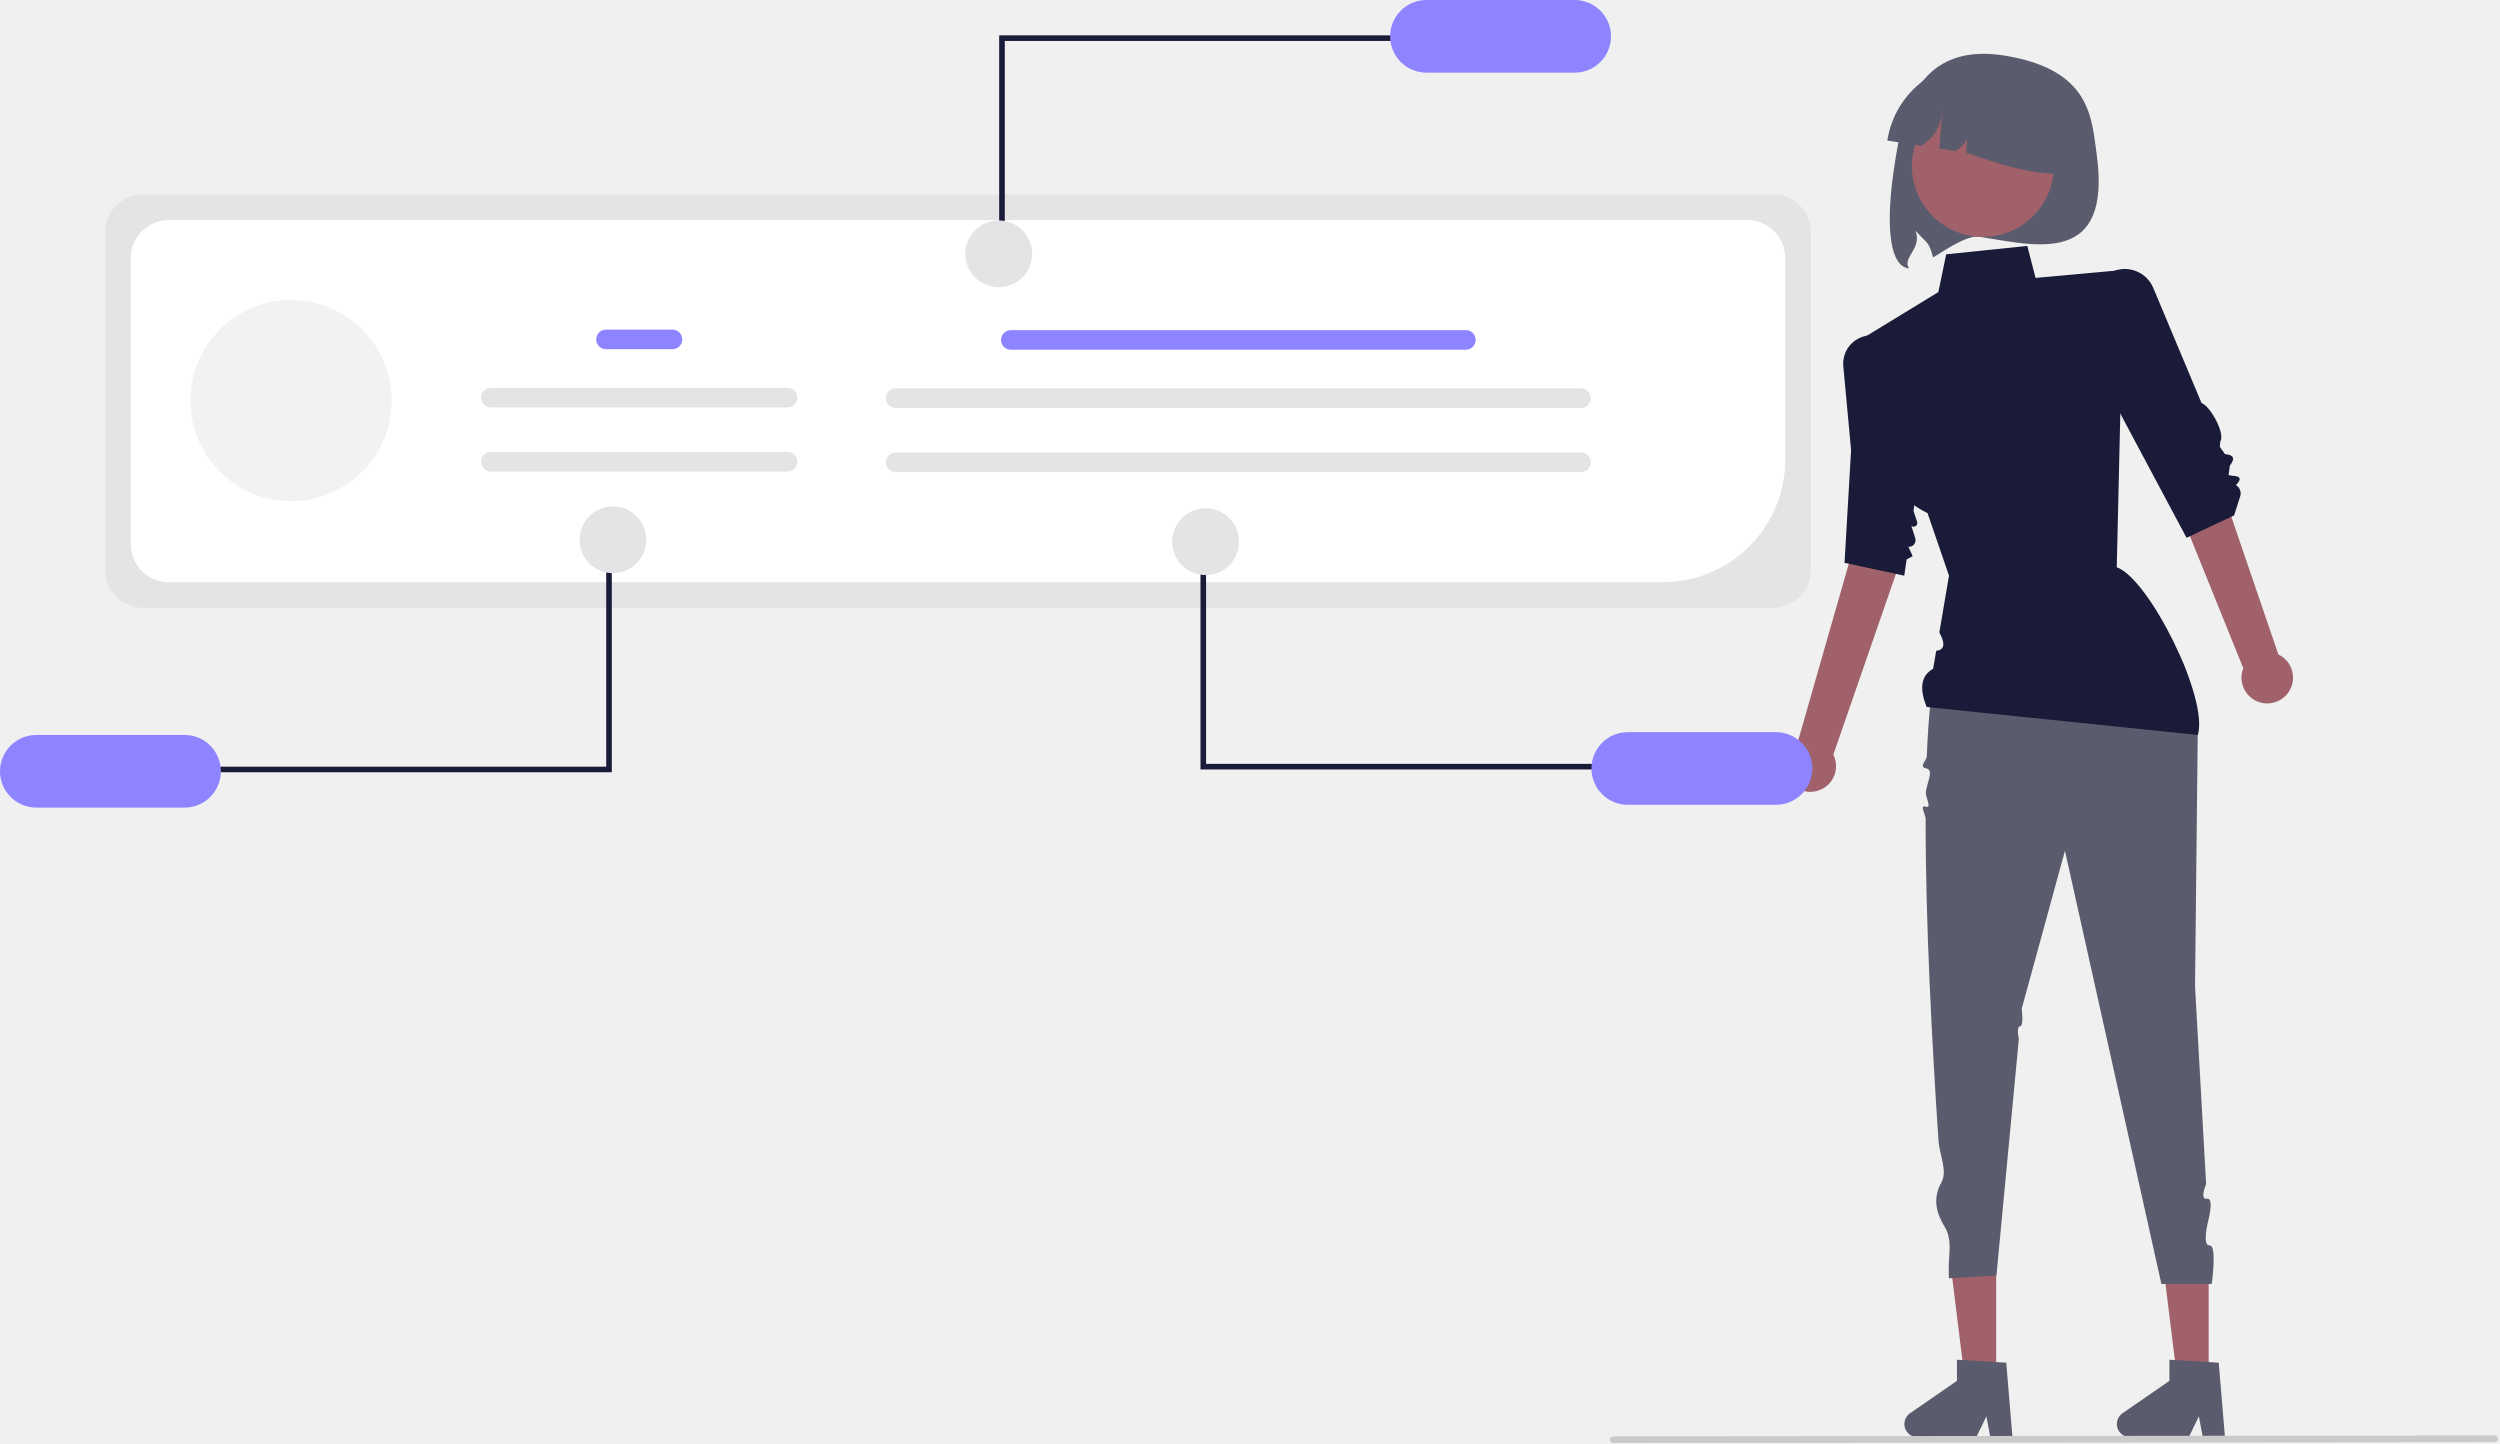
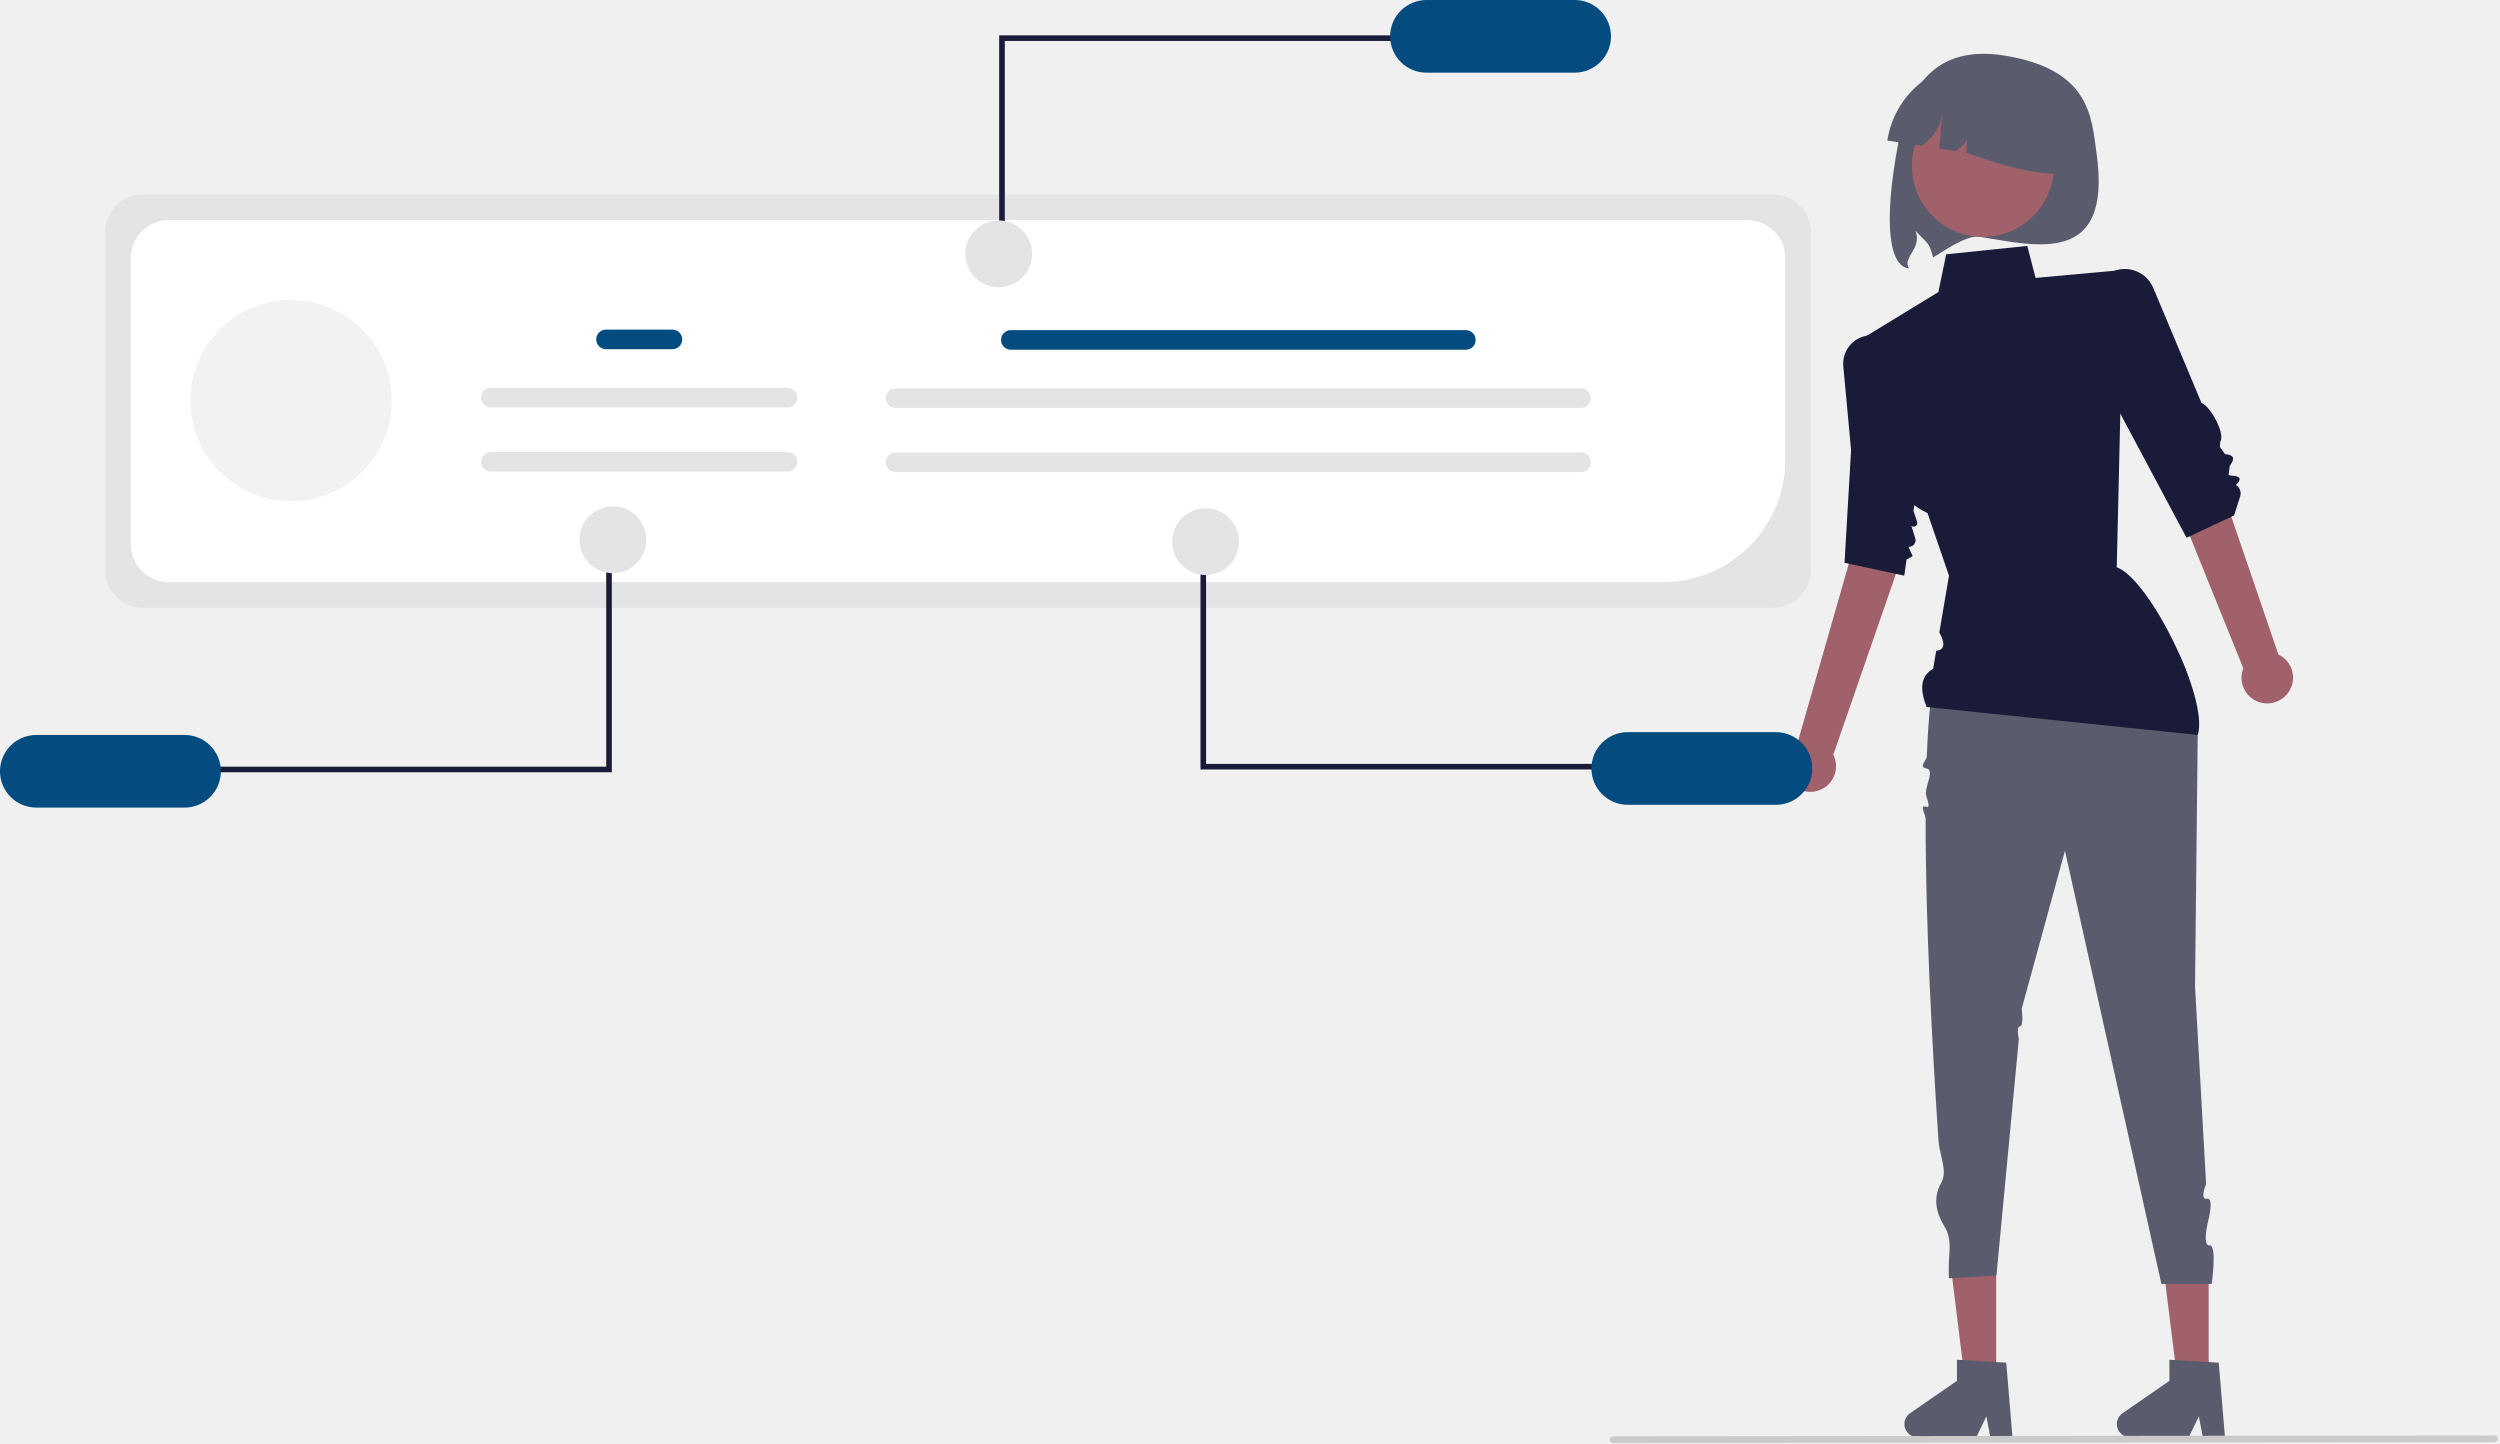
<svg xmlns="http://www.w3.org/2000/svg" width="693" height="400" viewBox="0 0 693 400" fill="none">
  <g clip-path="url(#clip0_1388_30647)">
    <path d="M581.158 42.46C585.622 74.022 564.279 68.076 548.712 65.636C545.003 65.053 538.206 70.039 535.862 71.37C534.546 66.695 534.468 67.868 530.998 63.961C532.869 69.102 527.112 71.393 529.209 74.399C523.998 74.029 521.693 62.941 526.369 38.763C528.426 28.124 533.791 11.819 555.756 15.422C579.552 19.327 579.76 32.578 581.158 42.46Z" fill="#5A5B6C" />
    <path d="M549.661 65.67C560.533 65.67 569.346 56.861 569.346 45.994C569.346 35.127 560.533 26.317 549.661 26.317C538.788 26.317 529.975 35.127 529.975 45.994C529.975 56.861 538.788 65.67 549.661 65.67Z" fill="#A0616A" />
    <path d="M523.164 38.973L532.594 40.413C536.753 37.809 538.337 33.947 538.534 29.405L537.586 41.175L542.093 41.864C545.035 39.902 546.35 37.778 545.558 35.443L545.005 42.309C557.019 46.635 568.664 49.826 578.495 47.424C579.002 44.111 578.85 40.731 578.05 37.477C577.249 34.223 575.816 31.158 573.83 28.457C571.845 25.757 569.347 23.474 566.478 21.738C563.61 20.003 560.428 18.849 557.113 18.343L552.26 17.601C548.946 17.095 545.564 17.246 542.308 18.046C539.052 18.846 535.986 20.279 533.284 22.264C530.582 24.248 528.298 26.745 526.562 29.612C524.825 32.479 523.671 35.66 523.164 38.973Z" fill="#5A5B6C" />
    <path d="M491.45 168.485H39.67C36.874 168.481 34.193 167.37 32.216 165.393C30.238 163.417 29.126 160.737 29.123 157.943V64.426C29.126 61.631 30.238 58.952 32.216 56.976C34.193 54.999 36.874 53.888 39.67 53.884H491.45C494.246 53.888 496.927 54.999 498.904 56.976C500.881 58.952 501.994 61.631 501.997 64.426V157.942C501.994 160.737 500.881 163.417 498.904 165.393C496.927 167.37 494.246 168.481 491.45 168.485Z" fill="#E4E4E7" />
    <path d="M460.957 161.374H46.786C43.989 161.371 41.309 160.259 39.331 158.283C37.354 156.306 36.242 153.627 36.239 150.832V71.543C36.242 68.748 37.354 66.068 39.331 64.092C41.309 62.116 43.989 61.004 46.786 61.001H484.336C487.132 61.004 489.813 62.116 491.79 64.092C493.767 66.068 494.879 68.748 494.883 71.543V127.465C494.873 136.455 491.295 145.074 484.935 151.431C478.575 157.788 469.952 161.364 460.957 161.374Z" fill="white" />
-     <path d="M406.337 96.946H280.202C279.48 96.946 278.788 96.66 278.278 96.15C277.768 95.64 277.481 94.948 277.481 94.227C277.481 93.506 277.768 92.815 278.278 92.305C278.788 91.795 279.48 91.508 280.202 91.508H406.337C407.058 91.508 407.75 91.795 408.26 92.305C408.77 92.815 409.057 93.506 409.057 94.227C409.057 94.948 408.77 95.64 408.26 96.15C407.75 96.66 407.058 96.946 406.337 96.946Z" fill="#8F84FF" />
+     <path d="M406.337 96.946H280.202C279.48 96.946 278.788 96.66 278.278 96.15C277.768 95.64 277.481 94.948 277.481 94.227C277.481 93.506 277.768 92.815 278.278 92.305C278.788 91.795 279.48 91.508 280.202 91.508H406.337C407.058 91.508 407.75 91.795 408.26 92.305C408.77 92.815 409.057 93.506 409.057 94.227C409.057 94.948 408.77 95.64 408.26 96.15C407.75 96.66 407.058 96.946 406.337 96.946Z" fill="#044b7f" />
    <path d="M438.263 113.084H248.276C247.554 113.084 246.862 112.797 246.352 112.288C245.842 111.778 245.556 111.086 245.556 110.365C245.556 109.644 245.842 108.952 246.352 108.443C246.862 107.933 247.554 107.646 248.276 107.646H438.263C438.984 107.646 439.676 107.933 440.186 108.443C440.696 108.952 440.983 109.644 440.983 110.365C440.983 111.086 440.696 111.778 440.186 112.288C439.676 112.797 438.984 113.084 438.263 113.084Z" fill="#E4E4E7" />
    <path d="M438.263 130.866H248.276C247.554 130.866 246.862 130.58 246.352 130.07C245.842 129.56 245.556 128.868 245.556 128.147C245.556 127.426 245.842 126.735 246.352 126.225C246.862 125.715 247.554 125.428 248.276 125.428H438.263C438.984 125.428 439.676 125.715 440.186 126.225C440.696 126.735 440.983 127.426 440.983 128.147C440.983 128.868 440.696 129.56 440.186 130.07C439.676 130.58 438.984 130.866 438.263 130.866Z" fill="#E4E4E7" />
    <path d="M278.525 69.48H276.975V9.8H389.085V11.349H278.525V69.48Z" fill="#1A1B38" />
-     <path d="M436.494 -3.05176e-05H395.419C392.747 -3.05176e-05 390.184 1.061 388.295 2.949C386.405 4.838 385.344 7.399 385.344 10.07C385.344 12.741 386.405 15.302 388.295 17.191C390.184 19.079 392.747 20.14 395.419 20.14H436.494C439.166 20.14 441.729 19.079 443.619 17.191C445.508 15.302 446.569 12.741 446.569 10.07C446.569 7.399 445.508 4.838 443.619 2.949C441.729 1.061 439.166 -3.05176e-05 436.494 -3.05176e-05Z" fill="#8F84FF" />
+     <path d="M436.494 -3.05176e-05H395.419C392.747 -3.05176e-05 390.184 1.061 388.295 2.949C386.405 4.838 385.344 7.399 385.344 10.07C385.344 12.741 386.405 15.302 388.295 17.191C390.184 19.079 392.747 20.14 395.419 20.14H436.494C439.166 20.14 441.729 19.079 443.619 17.191C445.508 15.302 446.569 12.741 446.569 10.07C446.569 7.399 445.508 4.838 443.619 2.949C441.729 1.061 439.166 -3.05176e-05 436.494 -3.05176e-05Z" fill="#044b7f" />
    <path d="M276.85 79.617C281.964 79.617 286.109 75.474 286.109 70.364C286.109 65.253 281.964 61.11 276.85 61.11C271.737 61.11 267.592 65.253 267.592 70.364C267.592 75.474 271.737 79.617 276.85 79.617Z" fill="#E4E4E7" />
    <path d="M612.242 383.591H603.687L599.616 350.612H612.242V383.591Z" fill="#A0616A" />
    <path d="M616.757 398.405H610.622L609.527 392.616L606.723 398.405H590.452C589.672 398.405 588.913 398.156 588.284 397.694C587.656 397.232 587.192 396.581 586.96 395.837C586.728 395.093 586.74 394.294 586.994 393.557C587.249 392.82 587.732 392.184 588.374 391.741L601.367 382.772V376.919L615.033 377.735L616.757 398.405Z" fill="#5A5B6C" />
    <path d="M553.341 383.591H544.787L540.715 350.612H553.341V383.591Z" fill="#A0616A" />
    <path d="M557.856 398.405H551.721L550.626 392.616L547.822 398.405H531.552C530.772 398.405 530.012 398.156 529.384 397.694C528.756 397.232 528.292 396.581 528.06 395.837C527.827 395.093 527.839 394.294 528.094 393.557C528.348 392.82 528.831 392.184 529.473 391.741L542.466 382.772V376.919L556.133 377.735L557.856 398.405Z" fill="#5A5B6C" />
    <path d="M634.32 191.954C634.921 191.109 635.33 190.142 635.517 189.122C635.705 188.102 635.666 187.053 635.404 186.05C635.142 185.046 634.663 184.113 634.001 183.314C633.338 182.516 632.509 181.872 631.571 181.429L610.717 120.424L598.292 126.943L621.841 185.241C621.2 186.865 621.178 188.668 621.778 190.308C622.378 191.948 623.559 193.31 625.097 194.138C626.636 194.965 628.424 195.2 630.124 194.797C631.824 194.395 633.317 193.383 634.32 191.954Z" fill="#A0616A" />
    <path d="M503.889 219.187C504.883 218.891 505.8 218.38 506.576 217.691C507.351 217.002 507.966 216.151 508.376 215.199C508.787 214.246 508.984 213.216 508.953 212.179C508.923 211.142 508.665 210.125 508.198 209.199L529.296 148.278L515.489 145.779L498.18 206.223C496.675 207.109 495.548 208.517 495.013 210.179C494.477 211.841 494.57 213.641 495.273 215.239C495.977 216.837 497.243 218.122 498.831 218.85C500.419 219.577 502.218 219.697 503.889 219.187Z" fill="#A0616A" />
    <path d="M537.163 182.814C537.163 182.814 592.183 168.773 589.864 173.518C589.864 173.518 606.851 168.263 609.211 203.298L608.464 273.446L611.534 328.209C611.534 328.209 609.663 332.667 611.762 332.277C613.861 331.888 612.107 338.428 612.107 338.428C612.107 338.428 610.339 345.389 612.488 345.223C614.636 345.056 613.086 355.901 613.086 355.901H599.136L572.407 235.834L560.413 279.643C560.413 279.643 561.073 284.338 559.955 284.486C558.836 284.635 559.621 288.01 559.621 288.01L559.201 292.445L553.411 353.577L540.236 354.352C540.236 354.352 540.132 353.011 540.236 349.704C540.312 347.248 541.069 343.324 539.075 340.089C536.861 336.496 535.576 332.34 538.154 327.763C539.939 324.594 537.62 320.23 537.344 316.106C535.603 290.086 533.731 255.362 533.786 226.982C533.788 225.849 532.017 223.018 533.801 223.616C535.585 224.213 533.825 221.061 533.844 219.808C533.878 217.484 536.278 213.432 533.994 213.013C531.71 212.594 534.066 210.785 534.109 209.698C534.559 198.222 535.51 188.773 537.163 182.814Z" fill="#5A5B6C" />
    <path d="M561.963 68.168L539.488 70.492L537.31 80.965L515.978 93.989L523.36 113.939C523.36 113.939 517.364 134.141 534.312 142.244L540.263 159.575L538.166 171.887L537.584 175.304C539.072 178.064 539.333 180.092 536.716 180.404L535.872 185.363C532.12 187.533 532.248 191.391 534.063 195.983L609.239 203.729C612.331 193.636 595.643 160.312 586.764 157.251L587.92 107.464L589.836 74.709L564.261 77.033L561.963 68.168Z" fill="#1A1B38" />
    <path d="M583.985 76.179C585.029 75.425 586.23 74.916 587.499 74.691C588.768 74.466 590.071 74.53 591.311 74.878C592.551 75.227 593.697 75.851 594.662 76.704C595.627 77.558 596.387 78.618 596.885 79.805L610.26 111.708C612.788 112.622 616.945 120.4 615.439 122.392C615.47 124.499 614.739 122.969 616.782 125.892C619.108 126.057 619.715 127.036 618.11 129.06L617.764 131.688L618.711 131.866C621.246 131.957 621.377 132.901 619.795 134.453C620.32 134.768 620.722 135.251 620.937 135.824C621.153 136.397 621.168 137.026 620.98 137.609L619.286 142.877L606.111 149.074L584.438 108.449L580.94 85.988C580.316 84.244 580.275 82.345 580.825 80.576C581.374 78.807 582.483 77.264 583.985 76.179Z" fill="#1A1B38" />
    <path d="M523.92 94.866C522.736 93.841 521.272 93.194 519.717 93.008C518.162 92.822 516.587 93.104 515.194 93.82C513.801 94.535 512.655 95.651 511.901 97.023C511.148 98.396 510.822 99.962 510.966 101.52C512.009 112.791 513.12 124.784 513.12 124.784L511.301 156.019L527.863 159.575L528.502 155.096L530.188 154.152L529.007 151.561C529.305 151.591 529.606 151.545 529.883 151.43C530.16 151.314 530.403 151.132 530.592 150.899C530.781 150.666 530.909 150.391 530.966 150.096C531.022 149.802 531.004 149.498 530.914 149.212L529.832 145.779C530.002 145.917 530.212 145.996 530.43 146.005C530.649 146.013 530.864 145.951 531.044 145.827C531.224 145.703 531.359 145.523 531.429 145.316C531.499 145.109 531.499 144.885 531.431 144.677L530.425 141.631L534.82 110.841L525.335 96.477C524.939 95.877 524.463 95.335 523.92 94.866Z" fill="#1A1B38" />
    <path d="M334.325 153.615H332.775V213.295H444.886V211.746H334.325V153.615Z" fill="#1A1B38" />
-     <path d="M502.37 213.024C502.367 210.354 501.305 207.795 499.416 205.907C497.527 204.019 494.966 202.957 492.295 202.954H451.219C448.547 202.954 445.985 204.015 444.095 205.904C442.206 207.792 441.144 210.354 441.144 213.024C441.144 215.695 442.206 218.257 444.095 220.145C445.985 222.034 448.547 223.095 451.219 223.095H492.295C494.966 223.092 497.527 222.03 499.416 220.142C501.305 218.254 502.367 215.694 502.37 213.024Z" fill="#8F84FF" />
+     <path d="M502.37 213.024C502.367 210.354 501.305 207.795 499.416 205.907C497.527 204.019 494.966 202.957 492.295 202.954H451.219C448.547 202.954 445.985 204.015 444.095 205.904C442.206 207.792 441.144 210.354 441.144 213.024C441.144 215.695 442.206 218.257 444.095 220.145C445.985 222.034 448.547 223.095 451.219 223.095H492.295C494.966 223.092 497.527 222.03 499.416 220.142C501.305 218.254 502.367 215.694 502.37 213.024Z" fill="#044b7f" />
    <path d="M334.201 159.405C339.314 159.405 343.459 155.262 343.459 150.151C343.459 145.04 339.314 140.897 334.201 140.897C329.088 140.897 324.943 145.04 324.943 150.151C324.943 155.262 329.088 159.405 334.201 159.405Z" fill="#E4E4E7" />
    <path d="M168.045 154.389H169.595V214.07H57.485V212.52H168.045V154.389Z" fill="#1A1B38" />
-     <path d="M10.075 223.869H51.151C53.823 223.869 56.385 222.808 58.275 220.92C60.164 219.031 61.226 216.47 61.226 213.799C61.226 211.128 60.164 208.567 58.275 206.678C56.385 204.79 53.823 203.729 51.151 203.729H10.075C7.403 203.729 4.84 204.79 2.951 206.678C1.061 208.567 0 211.128 0 213.799C0 216.47 1.061 219.031 2.951 220.92C4.84 222.808 7.403 223.869 10.075 223.869Z" fill="#8F84FF" />
+     <path d="M10.075 223.869H51.151C53.823 223.869 56.385 222.808 58.275 220.92C60.164 219.031 61.226 216.47 61.226 213.799C61.226 211.128 60.164 208.567 58.275 206.678C56.385 204.79 53.823 203.729 51.151 203.729H10.075C7.403 203.729 4.84 204.79 2.951 206.678C1.061 208.567 0 211.128 0 213.799C0 216.47 1.061 219.031 2.951 220.92C4.84 222.808 7.403 223.869 10.075 223.869Z" fill="#044b7f" />
    <path d="M169.899 158.886C175.012 158.886 179.158 154.743 179.158 149.633C179.158 144.522 175.012 140.379 169.899 140.379C164.786 140.379 160.641 144.522 160.641 149.633C160.641 154.743 164.786 158.886 169.899 158.886Z" fill="#E4E4E7" />
    <path d="M665.704 399.206H639.984L639.874 399.006C639.545 398.409 639.227 397.778 638.931 397.129C636.281 391.46 635.162 384.976 634.173 379.255L633.429 374.943C633.339 374.421 633.407 373.884 633.624 373.401C633.842 372.917 634.198 372.509 634.648 372.23C635.099 371.95 635.622 371.811 636.152 371.83C636.682 371.85 637.194 372.027 637.622 372.339C641.531 375.182 645.441 378.022 649.353 380.859C650.834 381.936 652.526 383.183 654.146 384.53C654.302 383.771 654.466 383.01 654.629 382.26C654.742 381.742 655.007 381.269 655.39 380.902C655.773 380.536 656.257 380.291 656.779 380.201C657.302 380.111 657.84 380.178 658.324 380.395C658.808 380.612 659.216 380.969 659.497 381.419L662.506 386.251C664.701 389.78 666.638 393.258 666.243 397.008C666.245 397.054 666.242 397.1 666.233 397.145C666.154 397.761 666.008 398.366 665.796 398.95L665.704 399.206Z" fill="#F0F0F0" />
    <path d="M691.519 399.762L447.114 400C446.87 399.999 446.637 399.901 446.465 399.728C446.293 399.555 446.196 399.321 446.196 399.078C446.196 398.834 446.293 398.6 446.465 398.427C446.637 398.254 446.87 398.157 447.114 398.155L691.519 397.917C691.763 397.918 691.996 398.016 692.169 398.189C692.341 398.362 692.437 398.596 692.437 398.84C692.437 399.083 692.341 399.317 692.169 399.49C691.996 399.663 691.763 399.761 691.519 399.762Z" fill="#CACACA" />
    <path d="M80.683 138.928C96.092 138.928 108.584 126.443 108.584 111.041C108.584 95.64 96.092 83.154 80.683 83.154C65.274 83.154 52.783 95.64 52.783 111.041C52.783 126.443 65.274 138.928 80.683 138.928Z" fill="#F2F2F2" />
-     <path d="M186.395 96.8H167.986C167.264 96.8 166.573 96.514 166.062 96.004C165.552 95.494 165.266 94.802 165.266 94.081C165.266 93.36 165.552 92.669 166.062 92.159C166.573 91.649 167.264 91.362 167.986 91.362H186.395C187.116 91.362 187.808 91.649 188.318 92.159C188.828 92.669 189.115 93.36 189.115 94.081C189.115 94.802 188.828 95.494 188.318 96.004C187.808 96.514 187.116 96.8 186.395 96.8Z" fill="#8F84FF" />
+     <path d="M186.395 96.8H167.986C167.264 96.8 166.573 96.514 166.062 96.004C165.552 95.494 165.266 94.802 165.266 94.081C165.266 93.36 165.552 92.669 166.062 92.159C166.573 91.649 167.264 91.362 167.986 91.362H186.395C187.116 91.362 187.808 91.649 188.318 92.159C188.828 92.669 189.115 93.36 189.115 94.081C189.115 94.802 188.828 95.494 188.318 96.004C187.808 96.514 187.116 96.8 186.395 96.8Z" fill="#044b7f" />
    <path d="M218.321 112.938H136.06C135.339 112.938 134.647 112.651 134.137 112.142C133.626 111.632 133.34 110.94 133.34 110.219C133.34 109.498 133.626 108.806 134.137 108.297C134.647 107.787 135.339 107.5 136.06 107.5H218.321C219.042 107.5 219.734 107.787 220.244 108.297C220.754 108.806 221.041 109.498 221.041 110.219C221.041 110.94 220.754 111.632 220.244 112.142C219.734 112.651 219.042 112.938 218.321 112.938Z" fill="#E4E4E7" />
    <path d="M218.321 130.72H136.06C135.339 130.72 134.647 130.433 134.137 129.924C133.626 129.414 133.34 128.722 133.34 128.001C133.34 127.28 133.626 126.588 134.137 126.079C134.647 125.569 135.339 125.282 136.06 125.282H218.321C219.042 125.282 219.734 125.569 220.244 126.079C220.754 126.588 221.041 127.28 221.041 128.001C221.041 128.722 220.754 129.414 220.244 129.924C219.734 130.433 219.042 130.72 218.321 130.72Z" fill="#E4E4E7" />
  </g>
  <defs>
    <clipPath id="clip0_1388_30647">
      <rect width="692.437" height="400" fill="white" />
    </clipPath>
  </defs>
</svg>
